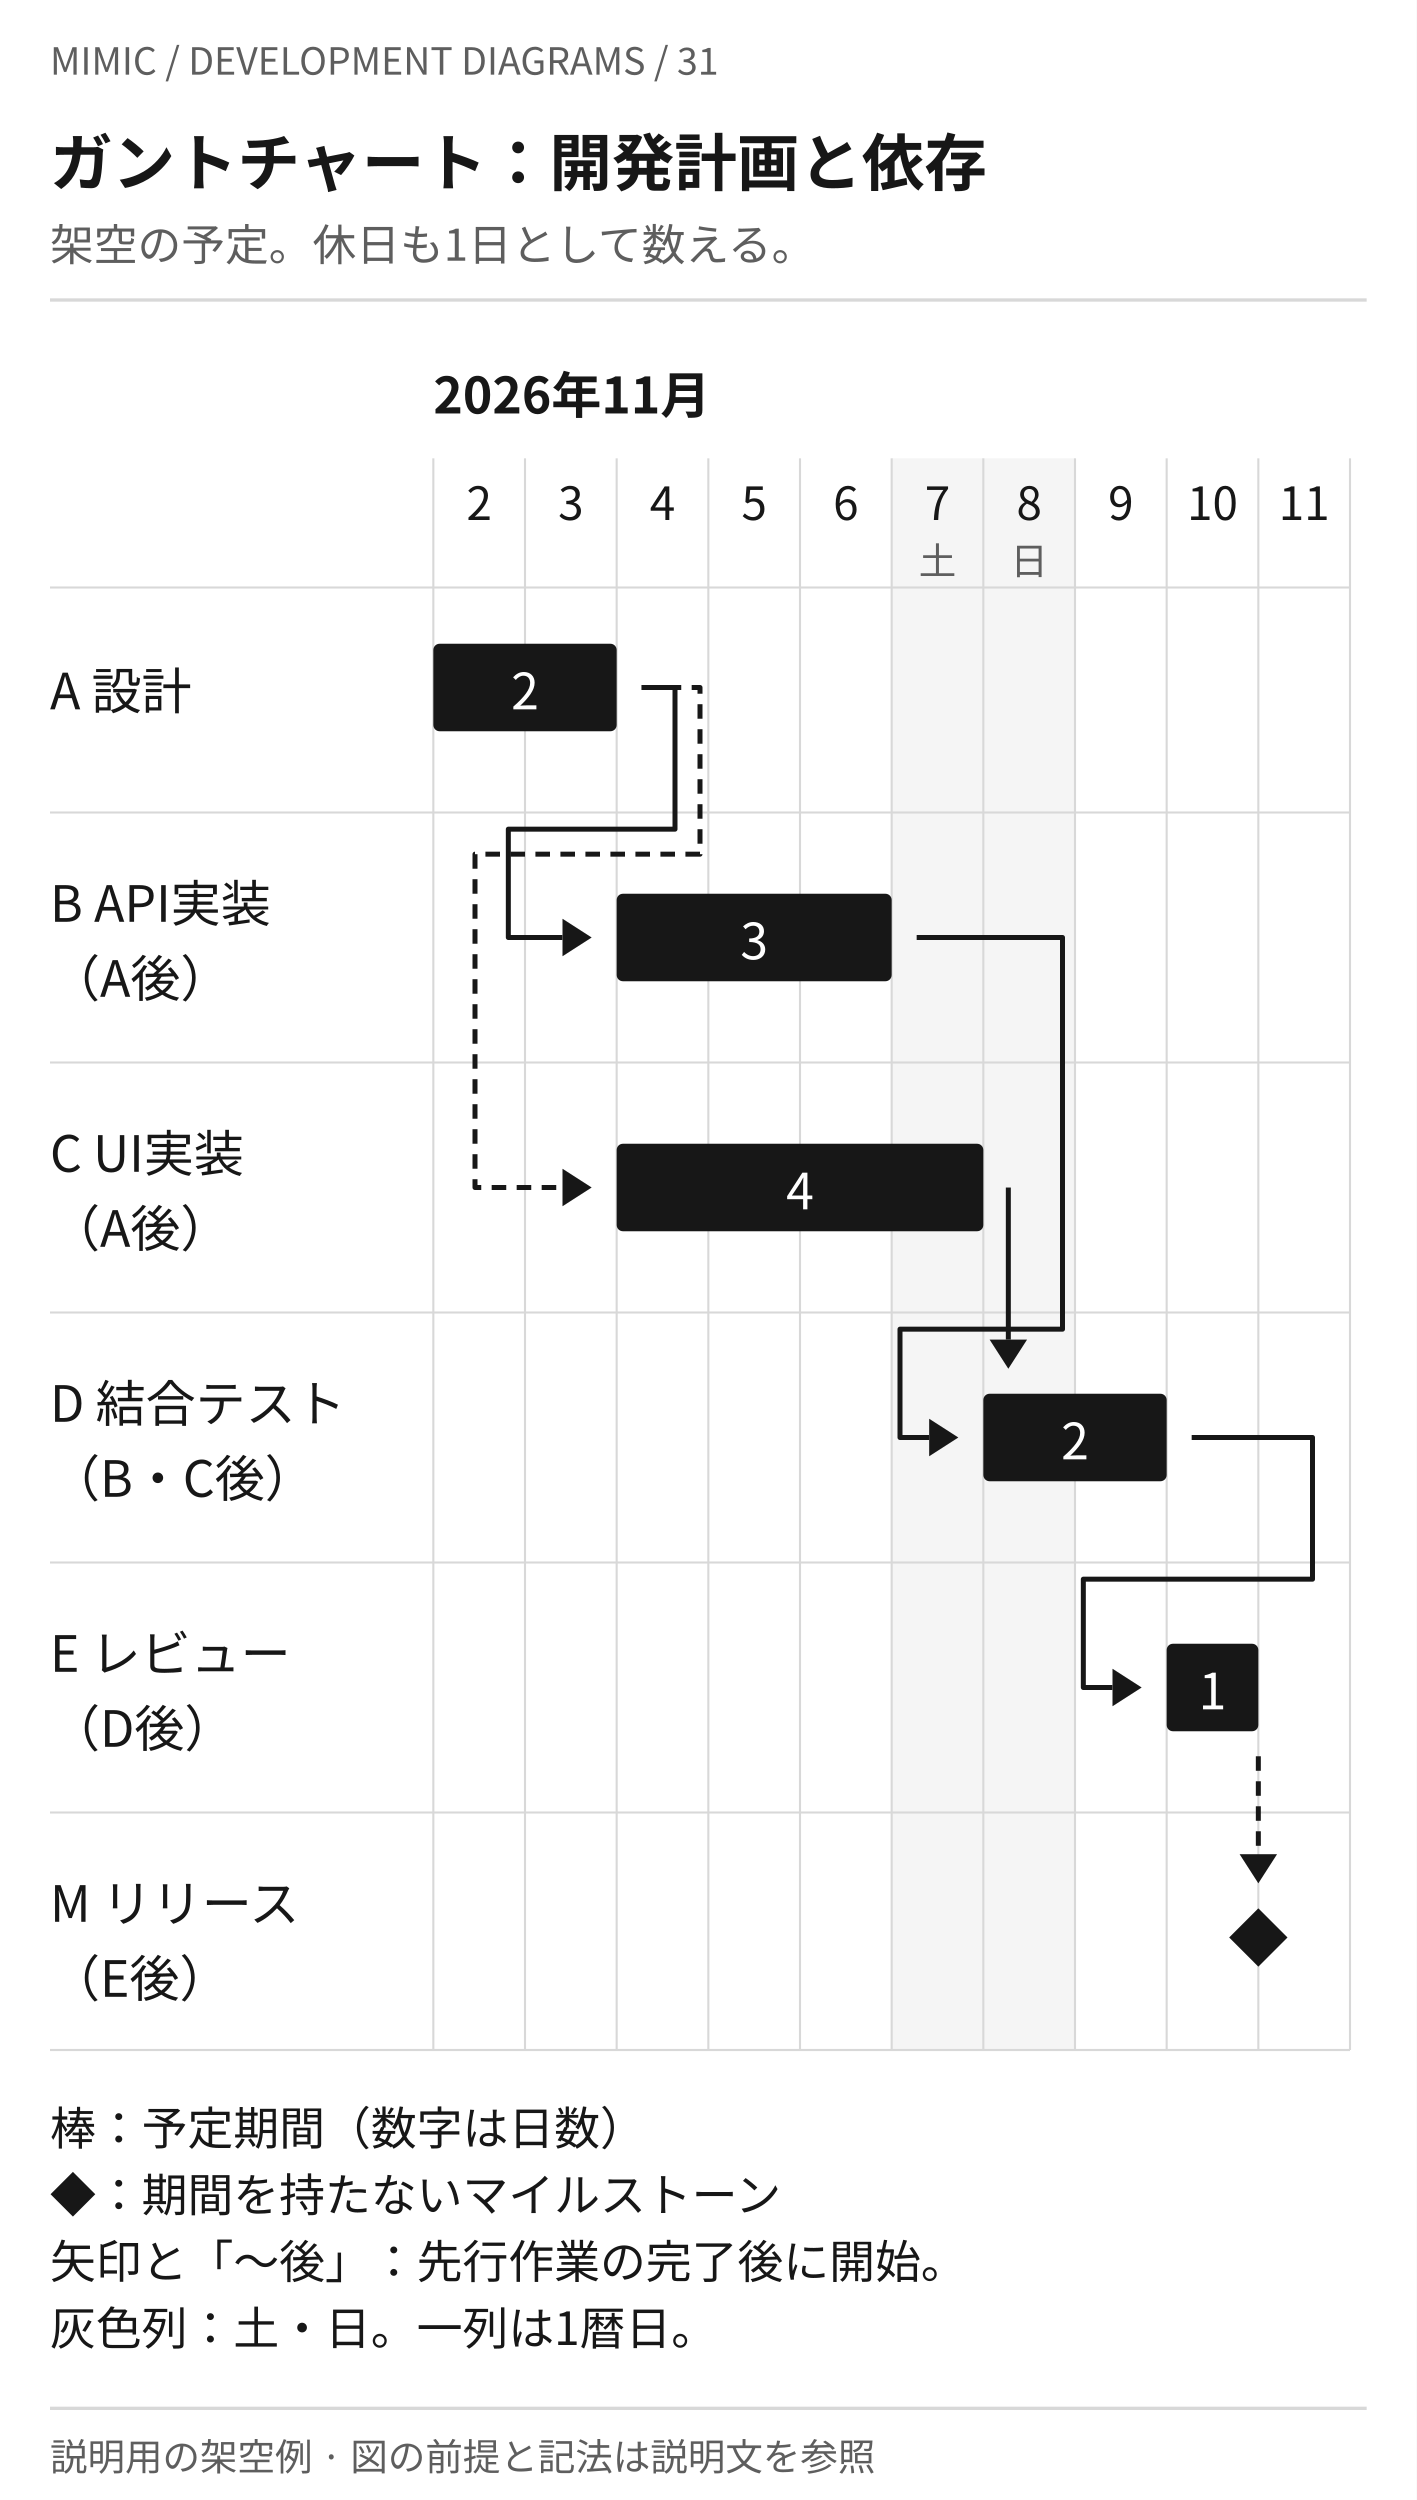
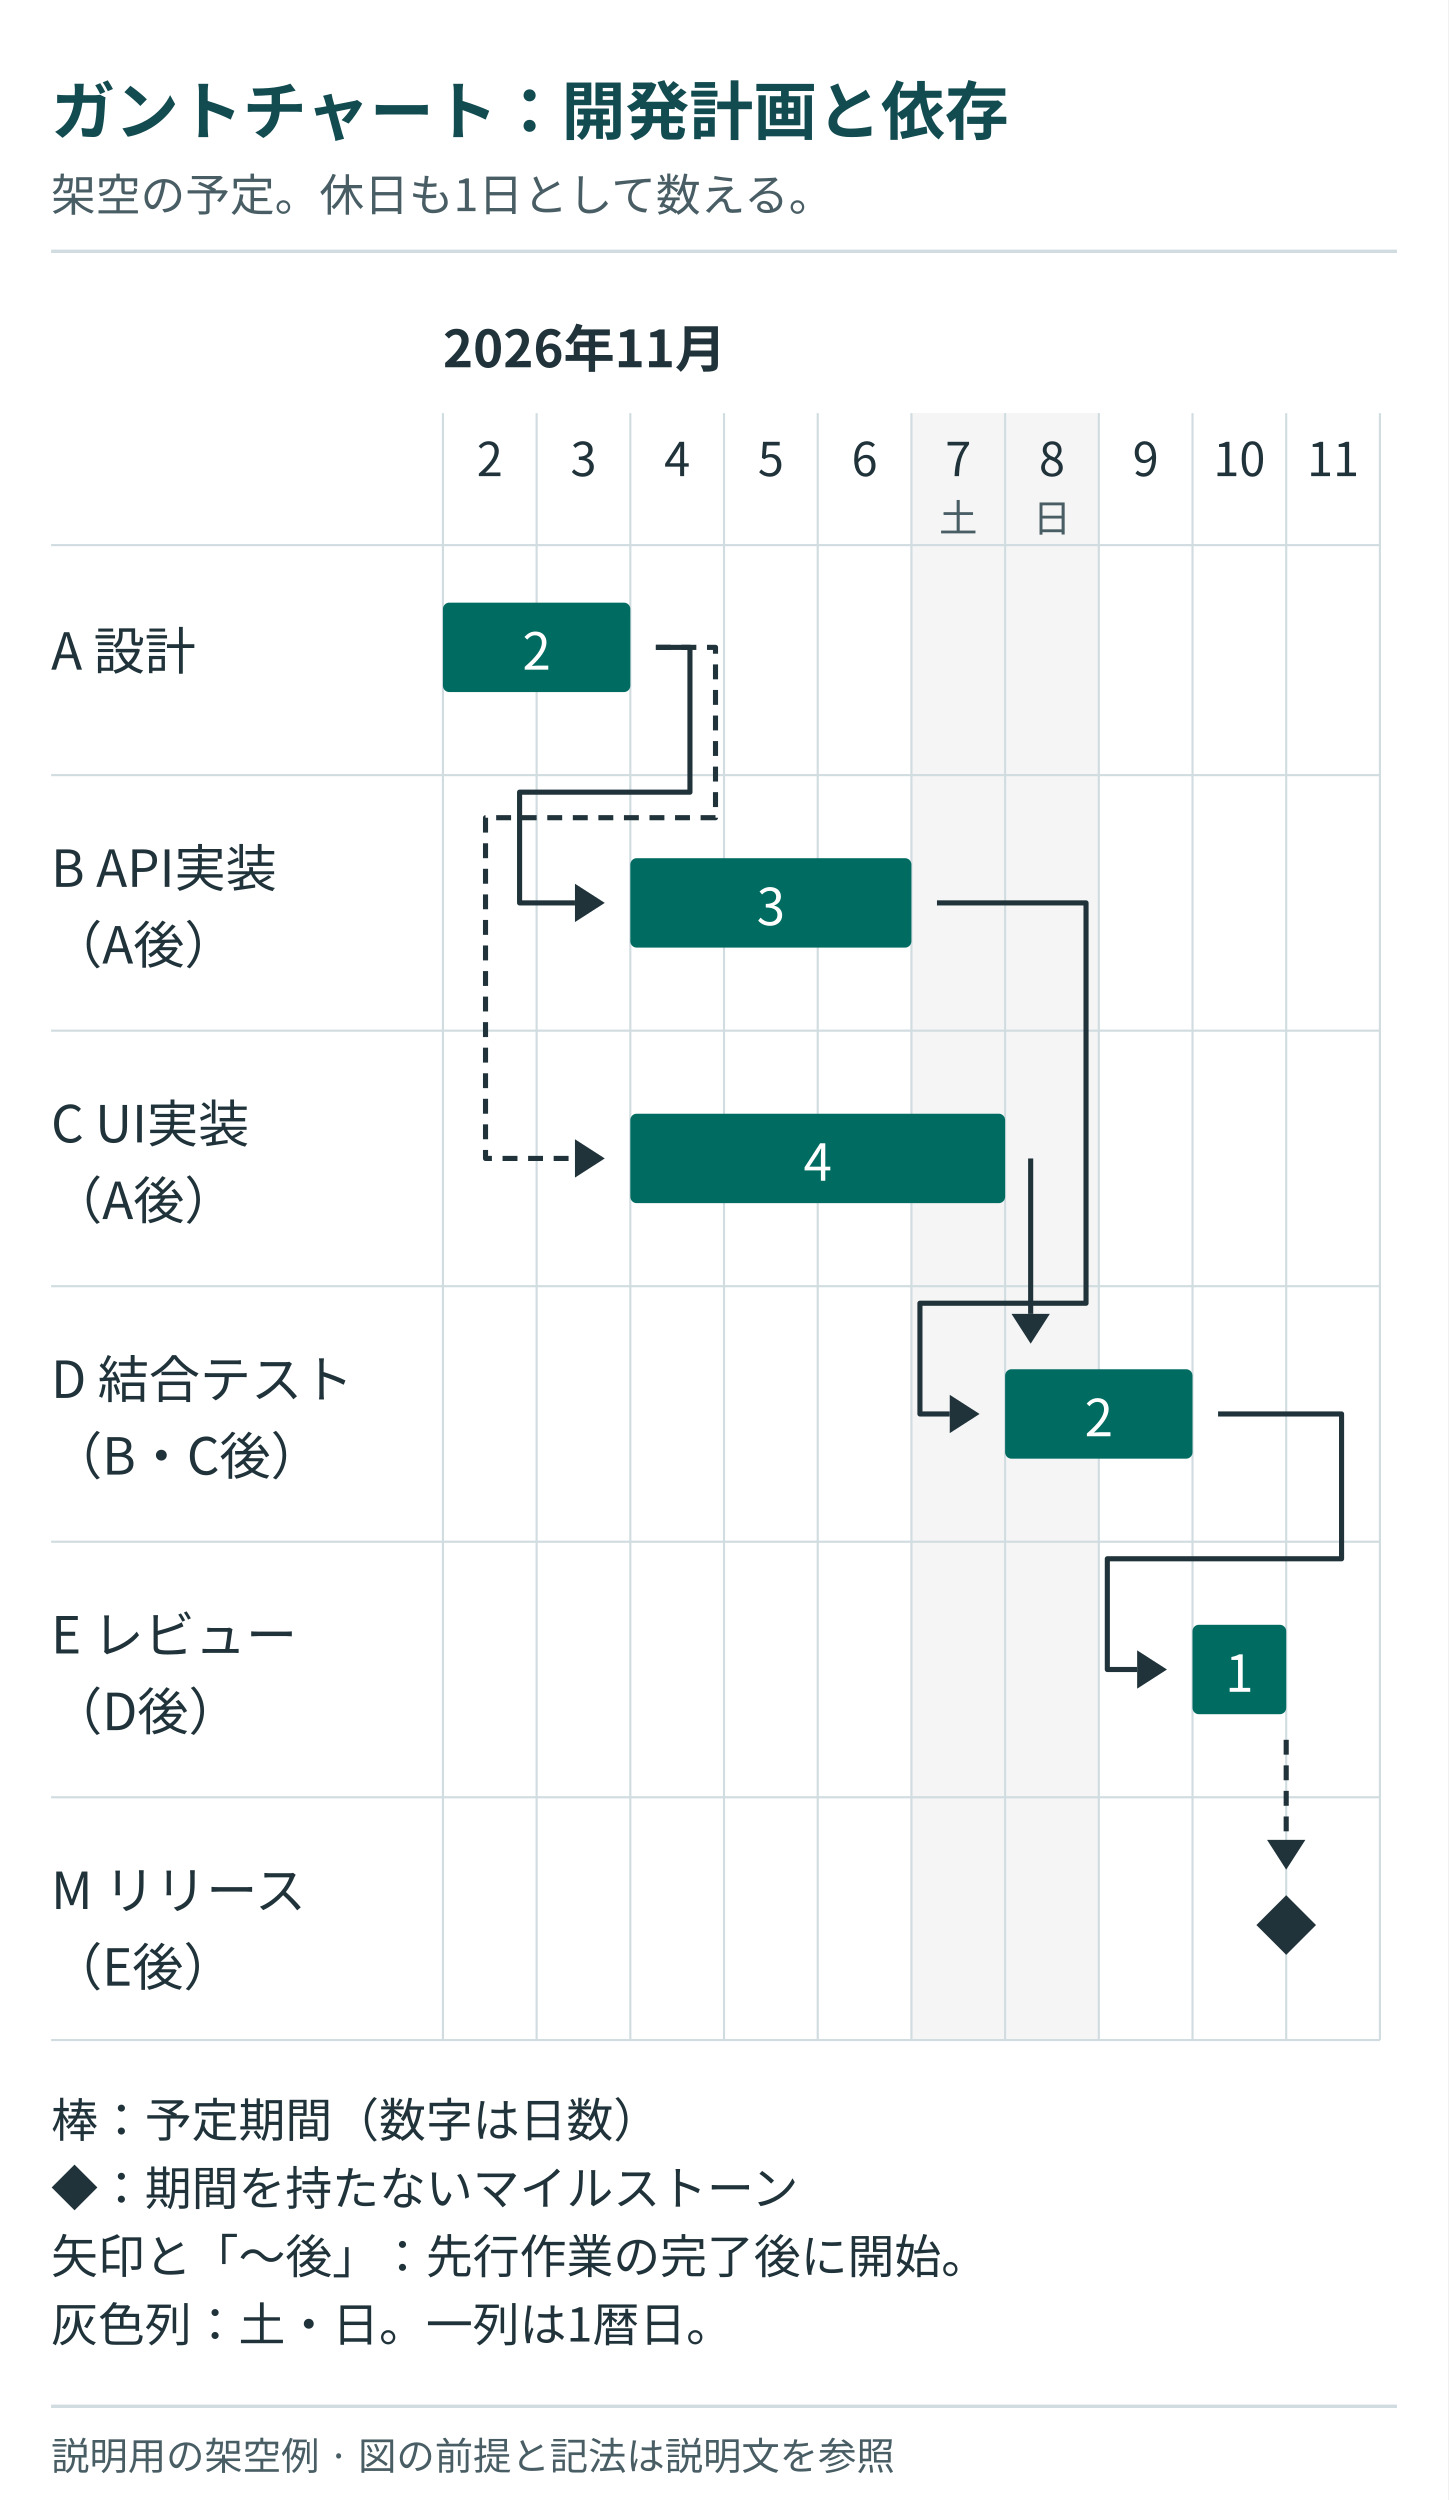
- <svg xmlns="http://www.w3.org/2000/svg" viewBox="0 0 680 1200" role="img" aria-labelledby="title desc">
+ <svg xmlns="http://www.w3.org/2000/svg" viewBox="0 26 680 1174" role="img" aria-labelledby="title desc">
  <rect x="0" y="0" width="680" height="1200" rx="0" fill="white" stroke="none" stroke-width="2.4" />
-   <text x="24" y="28" fill="#5e5e5e" font-family="Noto Sans CJK JP, sans-serif" font-size="18" font-weight="400" text-anchor="start" dominant-baseline="central">MIMIC  /  DEVELOPMENT DIAGRAMS  /  31</text>
-   <text x="24" y="76" fill="#171717" font-family="Noto Sans CJK JP, sans-serif" font-size="30" font-weight="600" text-anchor="start" dominant-baseline="central">ガントチャート：開発計画と依存</text>
-   <text x="24" y="116" fill="#5e5e5e" font-family="Noto Sans CJK JP, sans-serif" font-size="21" font-weight="400" text-anchor="start" dominant-baseline="central">架空の予定。休日も1日として数える。</text>
-   <polyline points="24,144 656,144" fill="none" stroke="#d8d8d8" stroke-width="1.6" stroke-linejoin="round" />
-   <polyline points="24,1156 656,1156" fill="none" stroke="#d8d8d8" stroke-width="1.6" stroke-linejoin="round" />
-   <text x="24" y="1178" fill="#5e5e5e" font-family="Noto Sans CJK JP, sans-serif" font-size="18" font-weight="400" text-anchor="start" dominant-baseline="central">説明用の架空例 · 図の前提と記法は説明文を参照</text>
-   <text x="208" y="188" fill="#171717" font-family="Noto Sans CJK JP, sans-serif" font-size="24" font-weight="600" text-anchor="start" dominant-baseline="central">2026年11月</text>
+   <text x="24" y="76" fill="#124b50" font-family="Noto Sans CJK JP, sans-serif" font-size="30" font-weight="700" text-anchor="start" dominant-baseline="central">ガントチャート：開発計画と依存</text>
+   <text x="24" y="116" fill="#485d64" font-family="Noto Sans CJK JP, sans-serif" font-size="21" font-weight="400" text-anchor="start" dominant-baseline="central">架空の予定。休日も1日として数える。</text>
+   <polyline points="24,144 656,144" fill="none" stroke="#d0dce0" stroke-width="1.6" stroke-linejoin="round" />
+   <polyline points="24,1156 656,1156" fill="none" stroke="#d0dce0" stroke-width="1.6" stroke-linejoin="round" />
+   <text x="24" y="1178" fill="#485d64" font-family="Noto Sans CJK JP, sans-serif" font-size="18" font-weight="400" text-anchor="start" dominant-baseline="central">説明用の架空例 · 図の前提と記法は説明文を参照</text>
+   <text x="208" y="188" fill="#20333a" font-family="Noto Sans CJK JP, sans-serif" font-size="24" font-weight="600" text-anchor="start" dominant-baseline="central">2026年11月</text>
  <rect x="428" y="220" width="44" height="764" rx="0" fill="#f5f5f5" stroke="none" stroke-width="2.4" />
  <rect x="472" y="220" width="44" height="764" rx="0" fill="#f5f5f5" stroke="none" stroke-width="2.4" />
-   <polyline points="208,220 208,984" fill="none" stroke="#d8d8d8" stroke-width="1" stroke-linejoin="round" />
-   <polyline points="252,220 252,984" fill="none" stroke="#d8d8d8" stroke-width="1" stroke-linejoin="round" />
-   <polyline points="296,220 296,984" fill="none" stroke="#d8d8d8" stroke-width="1" stroke-linejoin="round" />
-   <polyline points="340,220 340,984" fill="none" stroke="#d8d8d8" stroke-width="1" stroke-linejoin="round" />
-   <polyline points="384,220 384,984" fill="none" stroke="#d8d8d8" stroke-width="1" stroke-linejoin="round" />
-   <polyline points="428,220 428,984" fill="none" stroke="#d8d8d8" stroke-width="1" stroke-linejoin="round" />
-   <polyline points="472,220 472,984" fill="none" stroke="#d8d8d8" stroke-width="1" stroke-linejoin="round" />
-   <polyline points="516,220 516,984" fill="none" stroke="#d8d8d8" stroke-width="1" stroke-linejoin="round" />
-   <polyline points="560,220 560,984" fill="none" stroke="#d8d8d8" stroke-width="1" stroke-linejoin="round" />
-   <polyline points="604,220 604,984" fill="none" stroke="#d8d8d8" stroke-width="1" stroke-linejoin="round" />
-   <polyline points="648,220 648,984" fill="none" stroke="#d8d8d8" stroke-width="1" stroke-linejoin="round" />
-   <text x="230" y="240" fill="#171717" font-family="Noto Sans CJK JP, sans-serif" font-size="22" font-weight="400" text-anchor="middle" dominant-baseline="central">2</text>
-   <text x="274" y="240" fill="#171717" font-family="Noto Sans CJK JP, sans-serif" font-size="22" font-weight="400" text-anchor="middle" dominant-baseline="central">3</text>
-   <text x="318" y="240" fill="#171717" font-family="Noto Sans CJK JP, sans-serif" font-size="22" font-weight="400" text-anchor="middle" dominant-baseline="central">4</text>
-   <text x="362" y="240" fill="#171717" font-family="Noto Sans CJK JP, sans-serif" font-size="22" font-weight="400" text-anchor="middle" dominant-baseline="central">5</text>
-   <text x="406" y="240" fill="#171717" font-family="Noto Sans CJK JP, sans-serif" font-size="22" font-weight="400" text-anchor="middle" dominant-baseline="central">6</text>
-   <text x="450" y="240" fill="#171717" font-family="Noto Sans CJK JP, sans-serif" font-size="22" font-weight="400" text-anchor="middle" dominant-baseline="central">7</text>
-   <text x="450" y="268" fill="#5e5e5e" font-family="Noto Sans CJK JP, sans-serif" font-size="18" font-weight="400" text-anchor="middle" dominant-baseline="central">土</text>
-   <text x="494" y="240" fill="#171717" font-family="Noto Sans CJK JP, sans-serif" font-size="22" font-weight="400" text-anchor="middle" dominant-baseline="central">8</text>
-   <text x="494" y="268" fill="#5e5e5e" font-family="Noto Sans CJK JP, sans-serif" font-size="18" font-weight="400" text-anchor="middle" dominant-baseline="central">日</text>
-   <text x="538" y="240" fill="#171717" font-family="Noto Sans CJK JP, sans-serif" font-size="22" font-weight="400" text-anchor="middle" dominant-baseline="central">9</text>
-   <text x="582" y="240" fill="#171717" font-family="Noto Sans CJK JP, sans-serif" font-size="22" font-weight="400" text-anchor="middle" dominant-baseline="central">10</text>
-   <text x="626" y="240" fill="#171717" font-family="Noto Sans CJK JP, sans-serif" font-size="22" font-weight="400" text-anchor="middle" dominant-baseline="central">11</text>
-   <polyline points="24,282 648,282" fill="none" stroke="#d8d8d8" stroke-width="1" stroke-linejoin="round" />
-   <polyline points="24,390 648,390" fill="none" stroke="#d8d8d8" stroke-width="1" stroke-linejoin="round" />
-   <polyline points="24,510 648,510" fill="none" stroke="#d8d8d8" stroke-width="1" stroke-linejoin="round" />
-   <polyline points="24,630 648,630" fill="none" stroke="#d8d8d8" stroke-width="1" stroke-linejoin="round" />
-   <polyline points="24,750 648,750" fill="none" stroke="#d8d8d8" stroke-width="1" stroke-linejoin="round" />
-   <polyline points="24,870 648,870" fill="none" stroke="#d8d8d8" stroke-width="1" stroke-linejoin="round" />
-   <polyline points="24,984 648,984" fill="none" stroke="#d8d8d8" stroke-width="1" stroke-linejoin="round" />
-   <text x="24" y="330" fill="#171717" font-family="Noto Sans CJK JP, sans-serif" font-size="24" font-weight="400" text-anchor="start" dominant-baseline="central">A 設計</text>
-   <text x="24" y="432" fill="#171717" font-family="Noto Sans CJK JP, sans-serif" font-size="24" font-weight="400" text-anchor="start" dominant-baseline="central">B API実装</text>
-   <text x="24" y="468" fill="#171717" font-family="Noto Sans CJK JP, sans-serif" font-size="24" font-weight="400" text-anchor="start" dominant-baseline="central">（A後）</text>
-   <text x="24" y="552" fill="#171717" font-family="Noto Sans CJK JP, sans-serif" font-size="24" font-weight="400" text-anchor="start" dominant-baseline="central">C UI実装</text>
-   <text x="24" y="588" fill="#171717" font-family="Noto Sans CJK JP, sans-serif" font-size="24" font-weight="400" text-anchor="start" dominant-baseline="central">（A後）</text>
-   <text x="24" y="672" fill="#171717" font-family="Noto Sans CJK JP, sans-serif" font-size="24" font-weight="400" text-anchor="start" dominant-baseline="central">D 結合テスト</text>
-   <text x="24" y="708" fill="#171717" font-family="Noto Sans CJK JP, sans-serif" font-size="24" font-weight="400" text-anchor="start" dominant-baseline="central">（B・C後）</text>
-   <text x="24" y="792" fill="#171717" font-family="Noto Sans CJK JP, sans-serif" font-size="24" font-weight="400" text-anchor="start" dominant-baseline="central">E レビュー</text>
-   <text x="24" y="828" fill="#171717" font-family="Noto Sans CJK JP, sans-serif" font-size="24" font-weight="400" text-anchor="start" dominant-baseline="central">（D後）</text>
-   <text x="24" y="912" fill="#171717" font-family="Noto Sans CJK JP, sans-serif" font-size="24" font-weight="400" text-anchor="start" dominant-baseline="central">M リリース</text>
-   <text x="24" y="948" fill="#171717" font-family="Noto Sans CJK JP, sans-serif" font-size="24" font-weight="400" text-anchor="start" dominant-baseline="central">（E後）</text>
-   <rect x="208" y="309" width="88" height="42" rx="3" fill="#171717" stroke="none" stroke-width="2.4" />
+   <polyline points="208,220 208,984" fill="none" stroke="#d0dce0" stroke-width="1" stroke-linejoin="round" />
+   <polyline points="252,220 252,984" fill="none" stroke="#d0dce0" stroke-width="1" stroke-linejoin="round" />
+   <polyline points="296,220 296,984" fill="none" stroke="#d0dce0" stroke-width="1" stroke-linejoin="round" />
+   <polyline points="340,220 340,984" fill="none" stroke="#d0dce0" stroke-width="1" stroke-linejoin="round" />
+   <polyline points="384,220 384,984" fill="none" stroke="#d0dce0" stroke-width="1" stroke-linejoin="round" />
+   <polyline points="428,220 428,984" fill="none" stroke="#d0dce0" stroke-width="1" stroke-linejoin="round" />
+   <polyline points="472,220 472,984" fill="none" stroke="#d0dce0" stroke-width="1" stroke-linejoin="round" />
+   <polyline points="516,220 516,984" fill="none" stroke="#d0dce0" stroke-width="1" stroke-linejoin="round" />
+   <polyline points="560,220 560,984" fill="none" stroke="#d0dce0" stroke-width="1" stroke-linejoin="round" />
+   <polyline points="604,220 604,984" fill="none" stroke="#d0dce0" stroke-width="1" stroke-linejoin="round" />
+   <polyline points="648,220 648,984" fill="none" stroke="#d0dce0" stroke-width="1" stroke-linejoin="round" />
+   <text x="230" y="240" fill="#20333a" font-family="Noto Sans CJK JP, sans-serif" font-size="22" font-weight="400" text-anchor="middle" dominant-baseline="central">2</text>
+   <text x="274" y="240" fill="#20333a" font-family="Noto Sans CJK JP, sans-serif" font-size="22" font-weight="400" text-anchor="middle" dominant-baseline="central">3</text>
+   <text x="318" y="240" fill="#20333a" font-family="Noto Sans CJK JP, sans-serif" font-size="22" font-weight="400" text-anchor="middle" dominant-baseline="central">4</text>
+   <text x="362" y="240" fill="#20333a" font-family="Noto Sans CJK JP, sans-serif" font-size="22" font-weight="400" text-anchor="middle" dominant-baseline="central">5</text>
+   <text x="406" y="240" fill="#20333a" font-family="Noto Sans CJK JP, sans-serif" font-size="22" font-weight="400" text-anchor="middle" dominant-baseline="central">6</text>
+   <text x="450" y="240" fill="#20333a" font-family="Noto Sans CJK JP, sans-serif" font-size="22" font-weight="400" text-anchor="middle" dominant-baseline="central">7</text>
+   <text x="450" y="268" fill="#485d64" font-family="Noto Sans CJK JP, sans-serif" font-size="18" font-weight="400" text-anchor="middle" dominant-baseline="central">土</text>
+   <text x="494" y="240" fill="#20333a" font-family="Noto Sans CJK JP, sans-serif" font-size="22" font-weight="400" text-anchor="middle" dominant-baseline="central">8</text>
+   <text x="494" y="268" fill="#485d64" font-family="Noto Sans CJK JP, sans-serif" font-size="18" font-weight="400" text-anchor="middle" dominant-baseline="central">日</text>
+   <text x="538" y="240" fill="#20333a" font-family="Noto Sans CJK JP, sans-serif" font-size="22" font-weight="400" text-anchor="middle" dominant-baseline="central">9</text>
+   <text x="582" y="240" fill="#20333a" font-family="Noto Sans CJK JP, sans-serif" font-size="22" font-weight="400" text-anchor="middle" dominant-baseline="central">10</text>
+   <text x="626" y="240" fill="#20333a" font-family="Noto Sans CJK JP, sans-serif" font-size="22" font-weight="400" text-anchor="middle" dominant-baseline="central">11</text>
+   <polyline points="24,282 648,282" fill="none" stroke="#d0dce0" stroke-width="1" stroke-linejoin="round" />
+   <polyline points="24,390 648,390" fill="none" stroke="#d0dce0" stroke-width="1" stroke-linejoin="round" />
+   <polyline points="24,510 648,510" fill="none" stroke="#d0dce0" stroke-width="1" stroke-linejoin="round" />
+   <polyline points="24,630 648,630" fill="none" stroke="#d0dce0" stroke-width="1" stroke-linejoin="round" />
+   <polyline points="24,750 648,750" fill="none" stroke="#d0dce0" stroke-width="1" stroke-linejoin="round" />
+   <polyline points="24,870 648,870" fill="none" stroke="#d0dce0" stroke-width="1" stroke-linejoin="round" />
+   <polyline points="24,984 648,984" fill="none" stroke="#d0dce0" stroke-width="1" stroke-linejoin="round" />
+   <text x="24" y="330" fill="#20333a" font-family="Noto Sans CJK JP, sans-serif" font-size="24" font-weight="400" text-anchor="start" dominant-baseline="central">A 設計</text>
+   <text x="24" y="432" fill="#20333a" font-family="Noto Sans CJK JP, sans-serif" font-size="24" font-weight="400" text-anchor="start" dominant-baseline="central">B API実装</text>
+   <text x="24" y="468" fill="#20333a" font-family="Noto Sans CJK JP, sans-serif" font-size="24" font-weight="400" text-anchor="start" dominant-baseline="central">（A後）</text>
+   <text x="24" y="552" fill="#20333a" font-family="Noto Sans CJK JP, sans-serif" font-size="24" font-weight="400" text-anchor="start" dominant-baseline="central">C UI実装</text>
+   <text x="24" y="588" fill="#20333a" font-family="Noto Sans CJK JP, sans-serif" font-size="24" font-weight="400" text-anchor="start" dominant-baseline="central">（A後）</text>
+   <text x="24" y="672" fill="#20333a" font-family="Noto Sans CJK JP, sans-serif" font-size="24" font-weight="400" text-anchor="start" dominant-baseline="central">D 結合テスト</text>
+   <text x="24" y="708" fill="#20333a" font-family="Noto Sans CJK JP, sans-serif" font-size="24" font-weight="400" text-anchor="start" dominant-baseline="central">（B・C後）</text>
+   <text x="24" y="792" fill="#20333a" font-family="Noto Sans CJK JP, sans-serif" font-size="24" font-weight="400" text-anchor="start" dominant-baseline="central">E レビュー</text>
+   <text x="24" y="828" fill="#20333a" font-family="Noto Sans CJK JP, sans-serif" font-size="24" font-weight="400" text-anchor="start" dominant-baseline="central">（D後）</text>
+   <text x="24" y="912" fill="#20333a" font-family="Noto Sans CJK JP, sans-serif" font-size="24" font-weight="400" text-anchor="start" dominant-baseline="central">M リリース</text>
+   <text x="24" y="948" fill="#20333a" font-family="Noto Sans CJK JP, sans-serif" font-size="24" font-weight="400" text-anchor="start" dominant-baseline="central">（E後）</text>
+   <rect x="208" y="309" width="88" height="42" rx="3" fill="#006b61" stroke="none" stroke-width="2.4" />
  <text x="252.0" y="330" fill="white" font-family="Noto Sans CJK JP, sans-serif" font-size="24" font-weight="400" text-anchor="middle" dominant-baseline="central">2</text>
-   <rect x="296" y="429" width="132" height="42" rx="3" fill="#171717" stroke="none" stroke-width="2.4" />
+   <rect x="296" y="429" width="132" height="42" rx="3" fill="#006b61" stroke="none" stroke-width="2.4" />
  <text x="362.0" y="450" fill="white" font-family="Noto Sans CJK JP, sans-serif" font-size="24" font-weight="400" text-anchor="middle" dominant-baseline="central">3</text>
-   <rect x="296" y="549" width="176" height="42" rx="3" fill="#171717" stroke="none" stroke-width="2.4" />
+   <rect x="296" y="549" width="176" height="42" rx="3" fill="#006b61" stroke="none" stroke-width="2.4" />
  <text x="384.0" y="570" fill="white" font-family="Noto Sans CJK JP, sans-serif" font-size="24" font-weight="400" text-anchor="middle" dominant-baseline="central">4</text>
-   <rect x="472" y="669" width="88" height="42" rx="3" fill="#171717" stroke="none" stroke-width="2.4" />
+   <rect x="472" y="669" width="88" height="42" rx="3" fill="#006b61" stroke="none" stroke-width="2.4" />
  <text x="516.0" y="690" fill="white" font-family="Noto Sans CJK JP, sans-serif" font-size="24" font-weight="400" text-anchor="middle" dominant-baseline="central">2</text>
-   <rect x="560" y="789" width="44" height="42" rx="3" fill="#171717" stroke="none" stroke-width="2.4" />
+   <rect x="560" y="789" width="44" height="42" rx="3" fill="#006b61" stroke="none" stroke-width="2.4" />
  <text x="582.0" y="810" fill="white" font-family="Noto Sans CJK JP, sans-serif" font-size="24" font-weight="400" text-anchor="middle" dominant-baseline="central">1</text>
-   <polyline points="308,330 324,330 324,398 244,398 244,450 270.0,450.0" fill="none" stroke="#171717" stroke-width="2.4" stroke-linejoin="round" />
-   <polygon points="270.0,441.0 284,450 270.0,459.0" fill="#171717" stroke="none" stroke-width="2.4" />
-   <polyline points="308,330 336,330 336,410 228,410 228,570 270.0,570.0" fill="none" stroke="#171717" stroke-width="2.4" stroke-linejoin="round" stroke-dasharray="7 5" />
-   <polygon points="270.0,561.0 284,570 270.0,579.0" fill="#171717" stroke="none" stroke-width="2.4" />
-   <polyline points="440,450 510,450 510,638 432,638 432,690 446.0,690.0" fill="none" stroke="#171717" stroke-width="2.4" stroke-linejoin="round" />
-   <polygon points="446.0,681.0 460,690 446.0,699.0" fill="#171717" stroke="none" stroke-width="2.4" />
-   <polyline points="484,570 484.0,643.0" fill="none" stroke="#171717" stroke-width="2.4" stroke-linejoin="round" />
-   <polygon points="493.0,643.0 484,657 475.0,643.0" fill="#171717" stroke="none" stroke-width="2.4" />
-   <polyline points="572,690 630,690 630,758 520,758 520,810 534.0,810.0" fill="none" stroke="#171717" stroke-width="2.4" stroke-linejoin="round" />
-   <polygon points="534.0,801.0 548,810 534.0,819.0" fill="#171717" stroke="none" stroke-width="2.4" />
-   <polyline points="604,843 604.0,890.0" fill="none" stroke="#171717" stroke-width="2.4" stroke-linejoin="round" stroke-dasharray="7 5" />
-   <polygon points="613.0,890.0 604,904 595.0,890.0" fill="#171717" stroke="none" stroke-width="2.4" />
-   <polygon points="604,916 618,930 604,944 590,930" fill="#171717" stroke="none" stroke-width="2.4" />
-   <text x="24" y="1020" fill="#171717" font-family="Noto Sans CJK JP, sans-serif" font-size="22" font-weight="400" text-anchor="start" dominant-baseline="central">棒：予定期間（数字は日数）</text>
-   <text x="24" y="1052" fill="#171717" font-family="Noto Sans CJK JP, sans-serif" font-size="22" font-weight="400" text-anchor="start" dominant-baseline="central">◆：期間を持たないマイルストーン</text>
-   <text x="24" y="1084" fill="#171717" font-family="Noto Sans CJK JP, sans-serif" font-size="22" font-weight="400" text-anchor="start" dominant-baseline="central">矢印と「〜後」：先行作業の完了後に開始。</text>
-   <text x="24" y="1116" fill="#171717" font-family="Noto Sans CJK JP, sans-serif" font-size="22" font-weight="400" text-anchor="start" dominant-baseline="central">灰色列：土・日。一列は1暦日。</text>
+   <polyline points="308,330 324,330 324,398 244,398 244,450 270.0,450.0" fill="none" stroke="#20333a" stroke-width="2.4" stroke-linejoin="round" />
+   <polygon points="270.0,441.0 284,450 270.0,459.0" fill="#20333a" stroke="none" stroke-width="2.4" />
+   <polyline points="308,330 336,330 336,410 228,410 228,570 270.0,570.0" fill="none" stroke="#20333a" stroke-width="2.4" stroke-linejoin="round" stroke-dasharray="7 5" />
+   <polygon points="270.0,561.0 284,570 270.0,579.0" fill="#20333a" stroke="none" stroke-width="2.4" />
+   <polyline points="440,450 510,450 510,638 432,638 432,690 446.0,690.0" fill="none" stroke="#20333a" stroke-width="2.4" stroke-linejoin="round" />
+   <polygon points="446.0,681.0 460,690 446.0,699.0" fill="#20333a" stroke="none" stroke-width="2.4" />
+   <polyline points="484,570 484.0,643.0" fill="none" stroke="#20333a" stroke-width="2.4" stroke-linejoin="round" />
+   <polygon points="493.0,643.0 484,657 475.0,643.0" fill="#20333a" stroke="none" stroke-width="2.4" />
+   <polyline points="572,690 630,690 630,758 520,758 520,810 534.0,810.0" fill="none" stroke="#20333a" stroke-width="2.4" stroke-linejoin="round" />
+   <polygon points="534.0,801.0 548,810 534.0,819.0" fill="#20333a" stroke="none" stroke-width="2.4" />
+   <polyline points="604,843 604.0,890.0" fill="none" stroke="#20333a" stroke-width="2.4" stroke-linejoin="round" stroke-dasharray="7 5" />
+   <polygon points="613.0,890.0 604,904 595.0,890.0" fill="#20333a" stroke="none" stroke-width="2.4" />
+   <polygon points="604,916 618,930 604,944 590,930" fill="#20333a" stroke="none" stroke-width="2.4" />
+   <text x="24" y="1020" fill="#20333a" font-family="Noto Sans CJK JP, sans-serif" font-size="22" font-weight="400" text-anchor="start" dominant-baseline="central">棒：予定期間（数字は日数）</text>
+   <text x="24" y="1052" fill="#20333a" font-family="Noto Sans CJK JP, sans-serif" font-size="22" font-weight="400" text-anchor="start" dominant-baseline="central">◆：期間を持たないマイルストーン</text>
+   <text x="24" y="1084" fill="#20333a" font-family="Noto Sans CJK JP, sans-serif" font-size="22" font-weight="400" text-anchor="start" dominant-baseline="central">矢印と「〜後」：先行作業の完了後に開始。</text>
+   <text x="24" y="1116" fill="#20333a" font-family="Noto Sans CJK JP, sans-serif" font-size="22" font-weight="400" text-anchor="start" dominant-baseline="central">灰色列：土・日。一列は1暦日。</text>
</svg>
